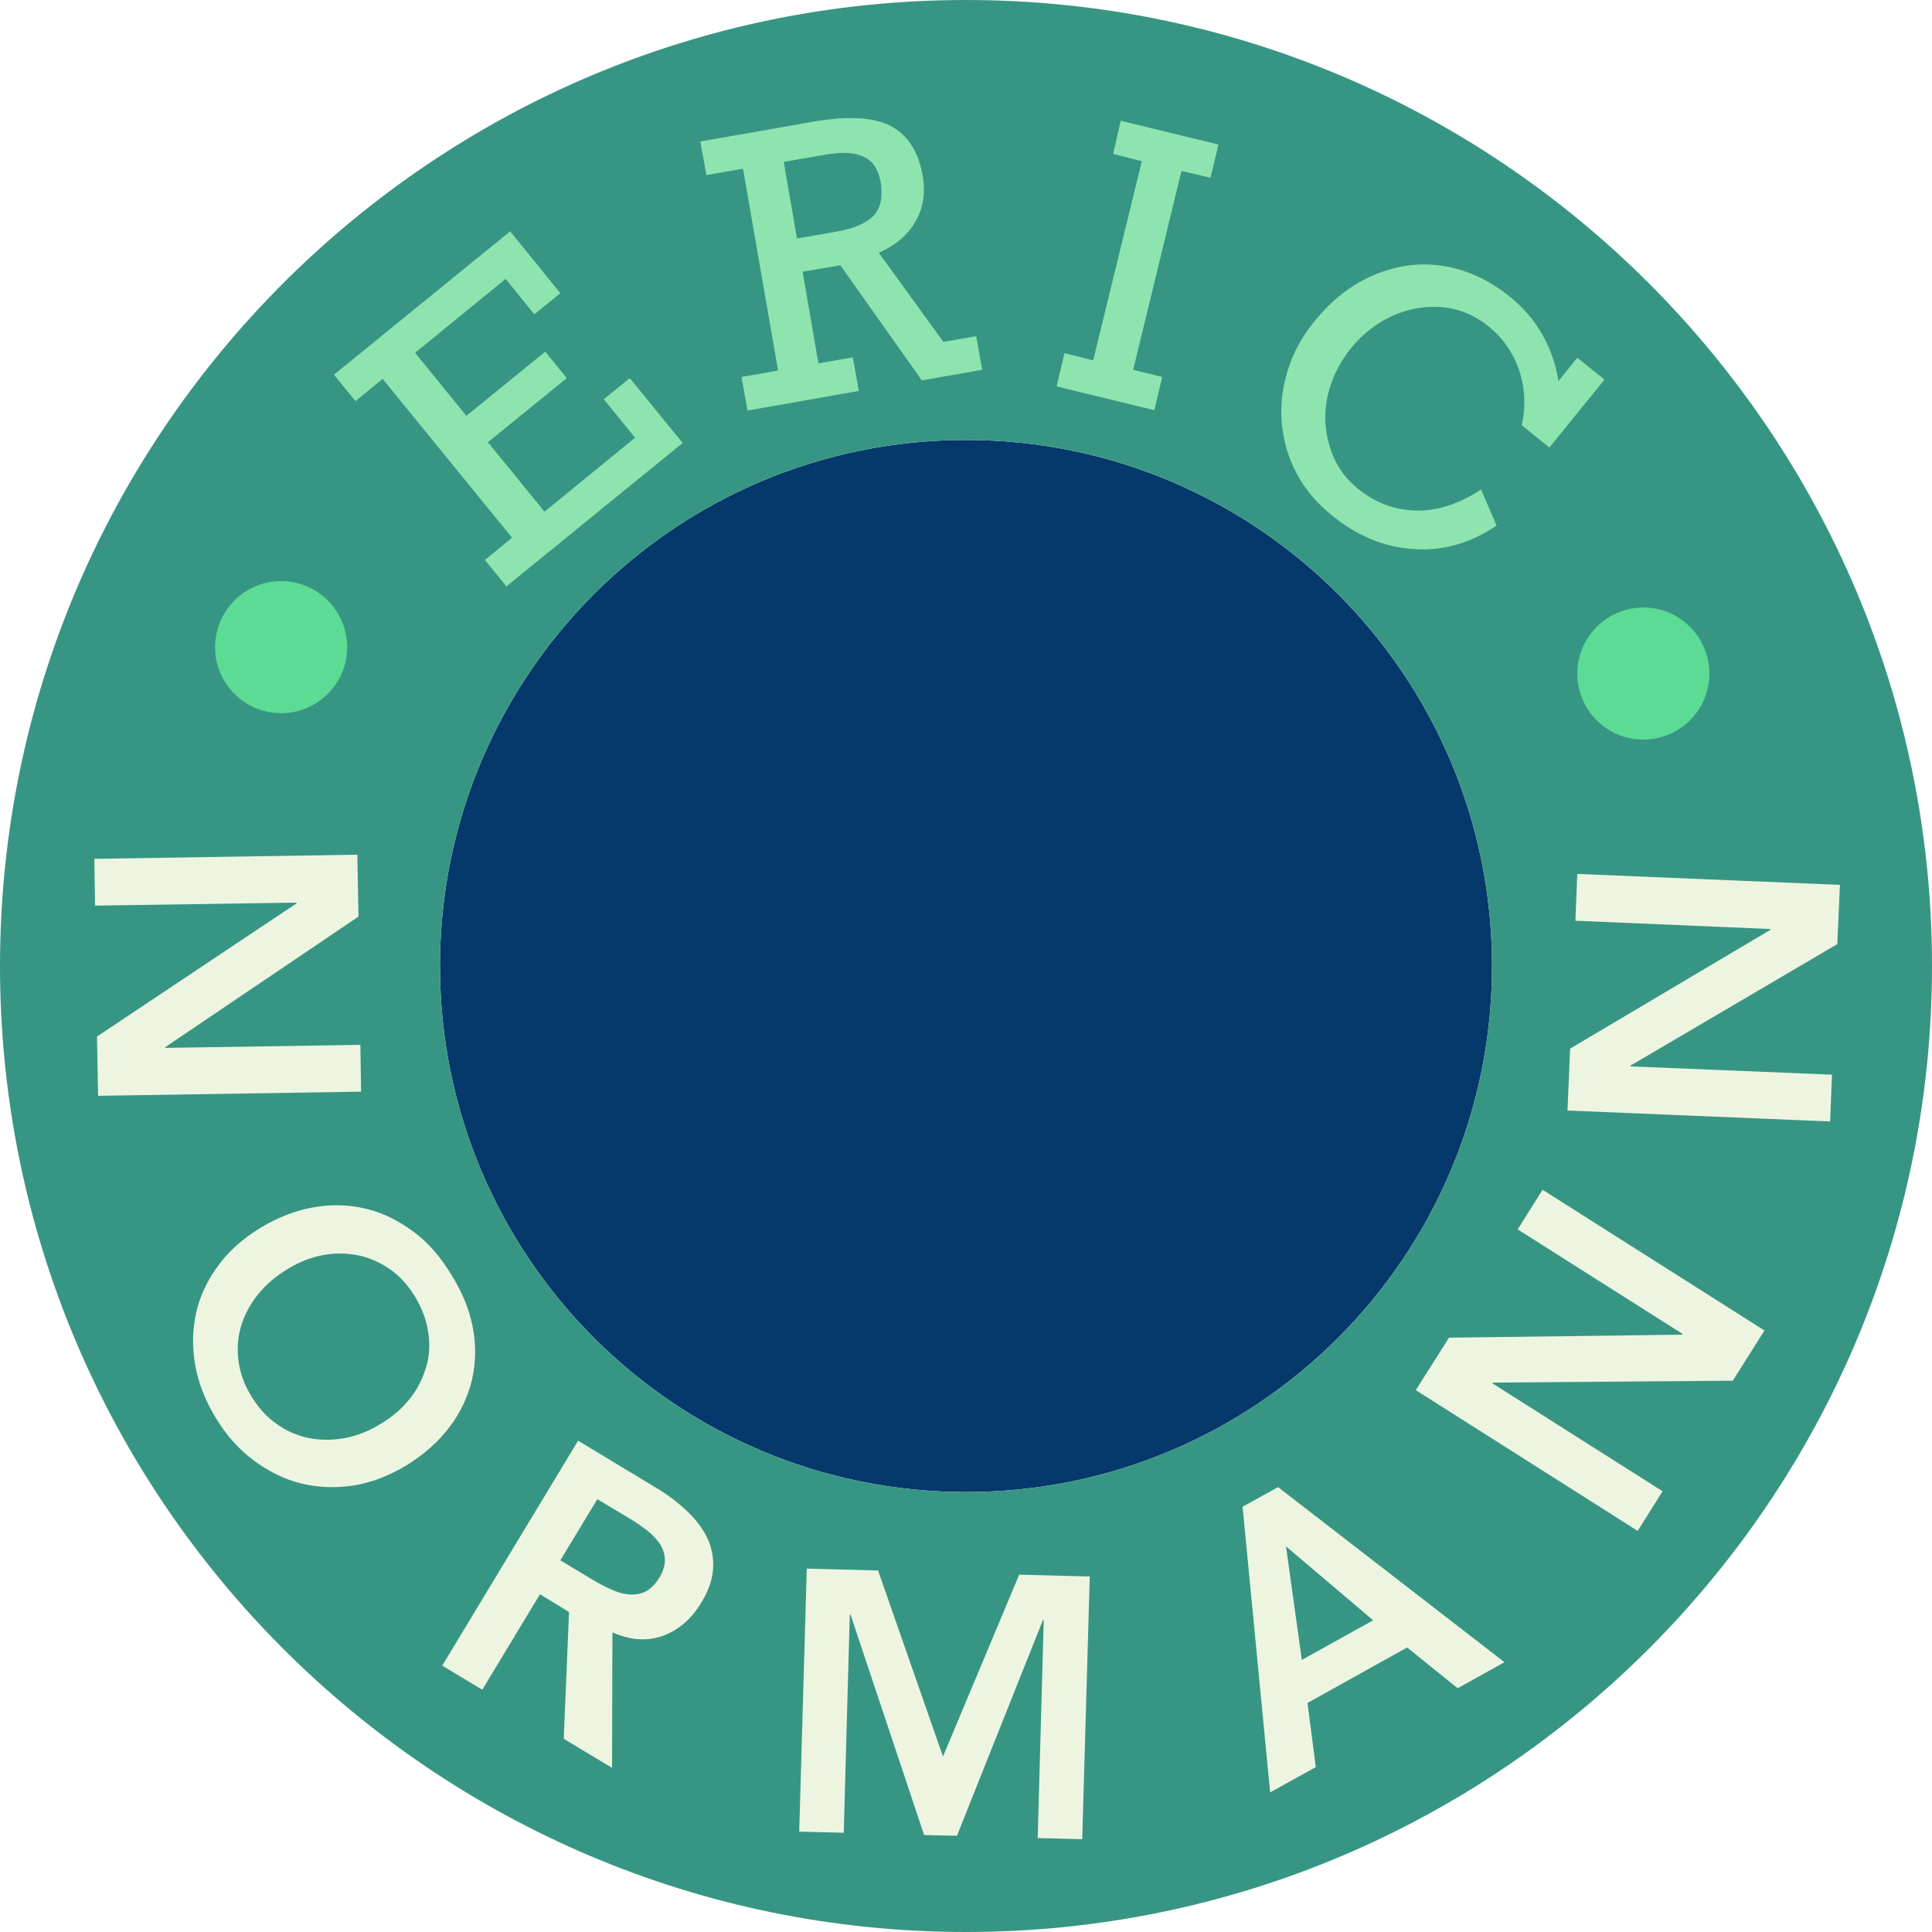
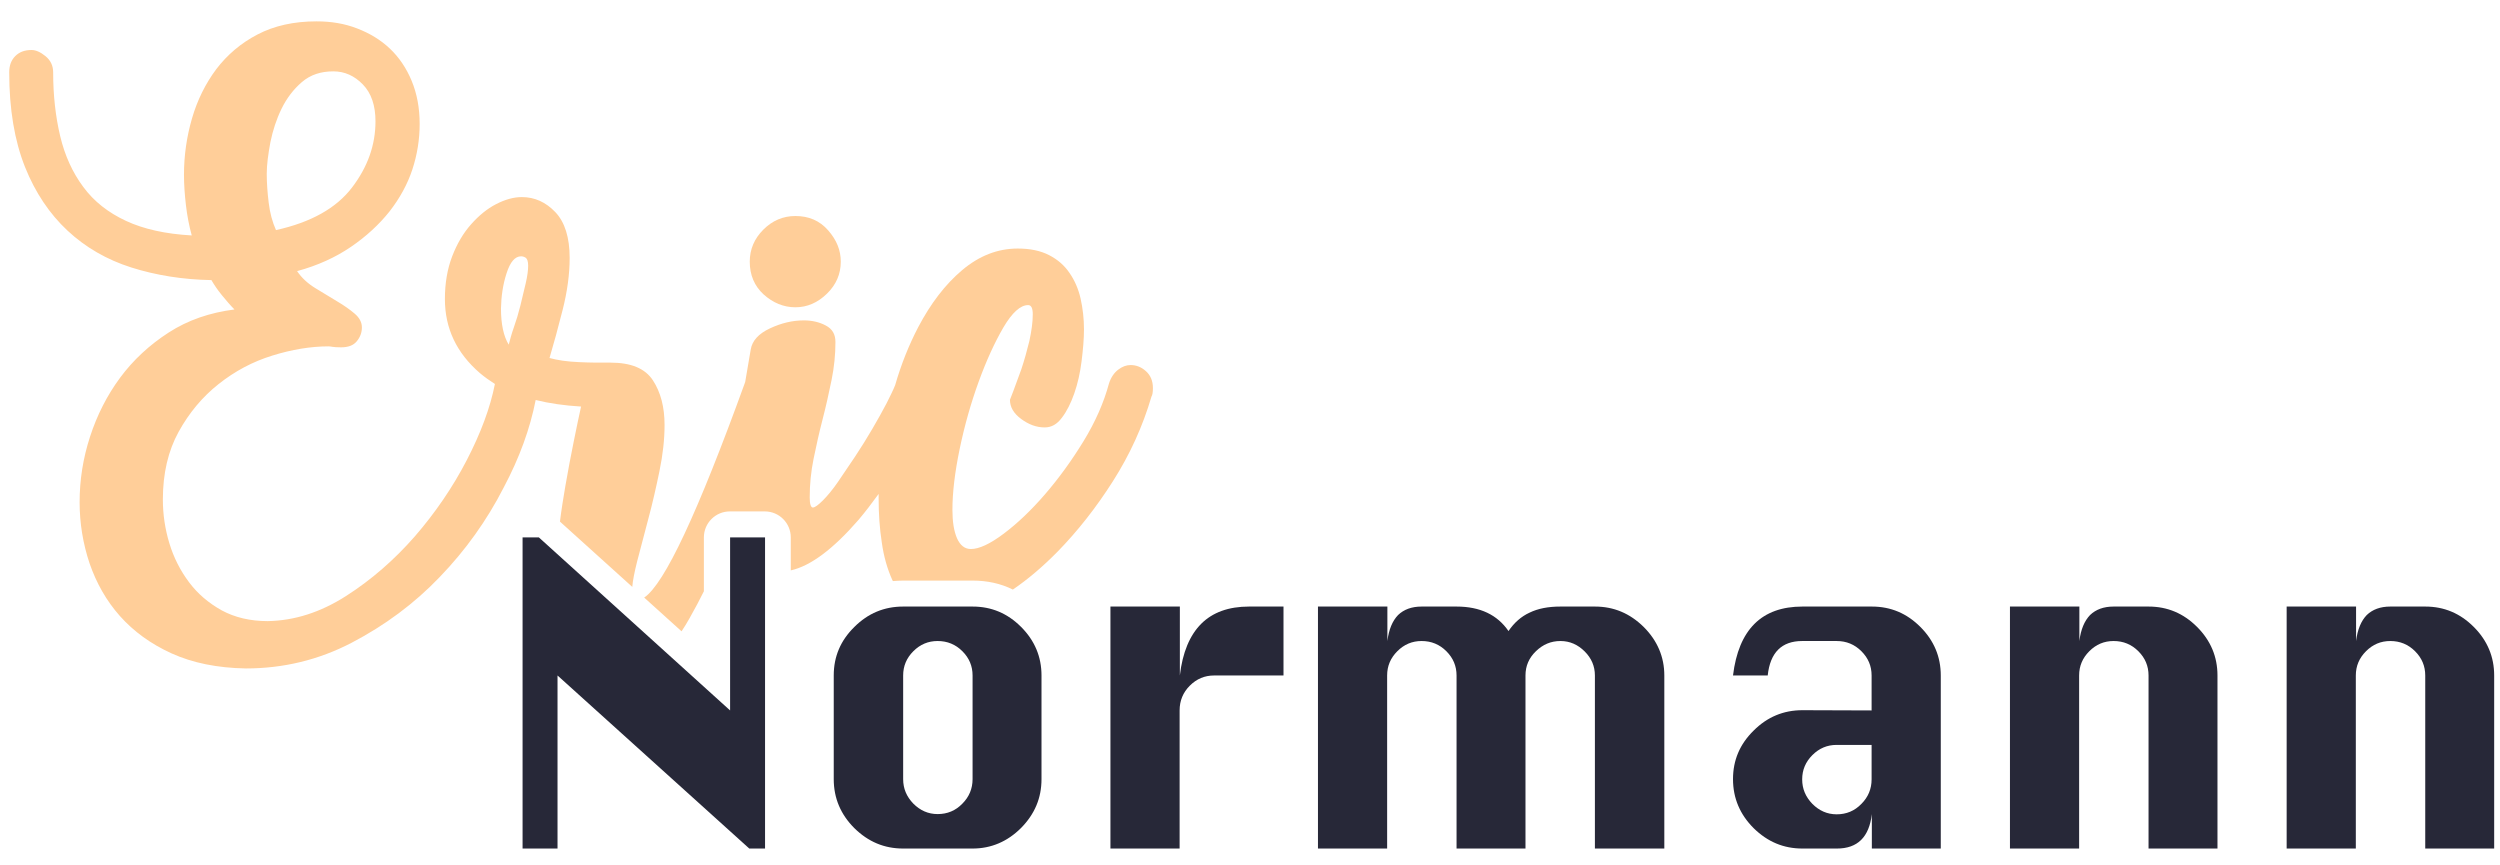
- <svg xmlns="http://www.w3.org/2000/svg" version="1.2" baseProfile="tiny" id="Layer_1" x="0px" y="0px" viewBox="0 0 512 512" overflow="visible" xml:space="preserve">
-   <circle fill="#05386B" cx="256" cy="256" r="139.4" />
-   <path fill="#379683" d="M256,116.6c77,0,139.4,62.4,139.4,139.4c0,77-62.4,139.4-139.4,139.4c-77,0-139.4-62.4-139.4-139.4  C116.6,179,179,116.6,256,116.6 M256,0C114.8,0,0,114.8,0,256s114.8,256,256,256s256-114.8,256-256S397.2,0,256,0L256,0z" />
+ <svg xmlns="http://www.w3.org/2000/svg" version="1.2" baseProfile="tiny" id="Layer_1" x="0px" y="0px" viewBox="0 0 1030 356" overflow="visible" xml:space="preserve">
  <g>
-     <path fill="#8EE4AF" d="M141.6,83.3l-7.6-9.4l-24,19.6l13.6,16.7l20.9-17l5.7,7l-20.9,17l15,18.4l24-19.6l-8.3-10.2l6.9-5.6   l14,17.2l-46.7,38l-5.7-7l7.2-5.9l-34.3-42.1l-7.2,5.9l-5.7-7l46.7-38l13.3,16.4L141.6,83.3z" />
-     <path fill="#8EE4AF" d="M244.5,46.5c0.8,4.6,0.2,8.6-1.9,12.2c-2,3.6-5.3,6.3-9.7,8.3L250,90.6l8.7-1.5l1.6,8.9l-16,2.8l-21.6-30.5   l-10,1.7l4.2,24.3l9.1-1.6l1.6,8.9l-29.5,5.2l-1.6-8.9l9.7-1.7l-9.3-53.5l-9.7,1.7l-1.6-8.9l29.6-5.2c9.2-1.6,16.1-1.3,20.7,1   C240.5,35.7,243.4,40.1,244.5,46.5z M233.4,48.3c-0.6-3.3-2-5.6-4.4-6.7c-2.4-1.2-5.8-1.4-10.3-0.6l-11,1.9l3.5,20.3l10.4-1.8   c4.6-0.8,7.9-2.2,9.9-4.2C233.4,55.1,234,52.2,233.4,48.3z" />
-     <path fill="#8EE4AF" d="M313.1,45.3L300.3,98l7.7,1.9l-2.1,8.8l-25.9-6.3l2.1-8.8l7.6,1.9l12.9-52.8l-7.6-1.9L297,32l25.9,6.3   l-2.1,8.8L313.1,45.3z" />
-     <path fill="#8EE4AF" d="M413,101l5-6.2l7.2,5.8l-14.6,18l-7.3-5.9c1.1-5.1,0.8-10-0.7-14.6c-1.6-4.6-4.3-8.5-8.1-11.6   c-3.7-3-7.8-4.7-12.3-5.1c-4.5-0.4-8.9,0.4-13.2,2.3c-4.3,2-7.9,4.8-11,8.6c-3.1,3.9-5.2,8.2-6.2,12.8c-1,4.7-0.7,9.2,0.7,13.6   c1.4,4.4,3.9,8.1,7.6,11c4.5,3.6,9.6,5.5,15.3,5.6c5.7,0.1,11.4-1.8,17.1-5.6l4.1,9.6c-7,4.7-14.4,6.8-22.1,6.2   c-7.7-0.5-14.9-3.5-21.5-8.9c-5.5-4.4-9.2-9.6-11.4-15.7c-2.1-6-2.6-12.2-1.4-18.5c1.2-6.3,3.9-12.1,8.2-17.3   c4.6-5.7,9.9-9.8,15.9-12.3s12.1-3.3,18.3-2.3c6.2,1,12,3.7,17.5,8.1c3.7,3,6.5,6.3,8.6,10C410.9,92.5,412.3,96.5,413,101z" />
+     <path fill="#FFCE99" d="M327.7,126.6c4.9,0,9.2-1.9,13-5.6s5.7-8.1,5.7-13.2c0-4.7-1.7-8.9-5.2-12.9s-8-5.9-13.5-5.9   c-5.1,0-9.5,1.9-13.2,5.6s-5.6,8.1-5.6,13.2c0,5.5,1.9,10,5.7,13.5C318.5,124.8,322.9,126.6,327.7,126.6z" />
+     <path fill="#FFCE99" d="M265.4,246.2l15.4,13.9c1.2-1.8,2.3-3.6,3.3-5.4c2.3-4.1,4.3-7.8,5.9-11.1v-22.2c0-5.9,4.8-10.7,10.7-10.7   h14.4c5.9,0,10.7,4.8,10.7,10.7V235c8.1-1.8,17.4-8.7,27.9-20.8c2.7-3.2,5.4-6.7,8.3-10.7c0,0.7,0,1.4,0,2.1   c0,6.1,0.4,12.1,1.3,17.9c0.8,5.8,2.3,11,4.4,15.6c0.1,0.1,0.1,0.2,0.2,0.3c1.4-0.1,2.8-0.2,4.2-0.2h28.6c6,0,11.6,1.2,16.6,3.7   c6.3-4.3,12.4-9.5,18.5-15.7c8.1-8.3,15.7-17.9,22.7-28.9s12.3-22.6,15.9-34.9c0.4-0.6,0.6-1.8,0.6-3.5c0-3-1-5.3-2.9-7   s-4-2.5-6.3-2.5c-1.7,0-3.4,0.6-5.1,1.9c-1.7,1.3-3,3.2-3.8,5.7c-2.1,7.8-5.6,15.8-10.5,23.8s-10.2,15.3-15.9,21.9   s-11.4,12-17,16.2s-10.1,6.3-13.5,6.3c-2.5,0-4.4-1.5-5.7-4.4c-1.3-3-1.9-6.9-1.9-11.7c0-7.2,1-15.6,3-25.2   c2-9.6,4.6-18.8,7.8-27.6c3.2-8.8,6.6-16.2,10.2-22.4c3.6-6.1,7-9.2,10.2-9.2c1.3,0,1.9,1.3,1.9,3.8c0,3.2-0.5,6.8-1.4,11   c-1,4.1-2.1,8-3.3,11.6c-1.3,3.6-2.4,6.6-3.3,9l-1.4,3.6c0,3,1.5,5.6,4.6,7.9s6.3,3.5,9.7,3.5c2.8,0,5.1-1.3,7.1-4   c2-2.6,3.7-6,5.1-10s2.4-8.4,3-13.2s1-9.2,1-13.2c0-4.4-0.5-8.7-1.4-12.7s-2.5-7.6-4.6-10.6c-2.1-3.1-4.9-5.5-8.4-7.3   s-7.8-2.7-12.9-2.7c-8.3,0-15.9,3-22.9,8.9s-13,13.8-18.1,23.5c-3.8,7.3-7,15.2-9.5,23.9c-0.8,2-2,4.4-3.5,7.4   c-1.7,3.3-3.7,6.8-5.9,10.6c-2.2,3.8-4.6,7.6-7.1,11.4l-7.1,10.5c-2.2,3.2-4.3,5.7-6.2,7.6s-3.3,2.9-4.1,2.9   c-0.8,0-1.3-1.4-1.3-4.1c0-5.3,0.5-10.6,1.6-16s2.3-10.8,3.7-16.2c1.4-5.4,2.6-10.8,3.7-16.2s1.6-10.6,1.6-15.7   c0-3.2-1.3-5.4-4-6.8c-2.6-1.4-5.7-2.1-9-2.1c-4.7,0-9.3,1.1-14,3.3s-7.3,5.1-7.9,8.7l-2.3,13.5c-0.1,0.2-0.2,0.3-0.2,0.5   C287.5,211.2,273.8,240.6,265.4,246.2z" />
+     <path fill="#FFCE99" d="M220.7,164.8c5.6,1.4,11.9,2.3,18.7,2.7c-0.8,3.8-1.9,8.6-3,14.3c-1.2,5.7-2.3,11.9-3.5,18.6   c-0.8,4.7-1.6,9.6-2.2,14.5l29.8,26.9c0.2-2.6,0.9-6.1,2-10.5l4.6-17.5c1.7-6.3,3.2-12.9,4.6-19.7s2.1-13.1,2.1-19   c0-7.4-1.6-13.5-4.8-18.4s-9-7.3-17.5-7.3h-5.9c-2.2,0-4.5-0.1-7-0.2c-2.4-0.1-4.7-0.3-6.8-0.6s-3.9-0.7-5.4-1.1   c1.7-5.7,3.5-12.3,5.4-19.8s2.9-14.7,2.9-21.4c0-8.5-2-14.8-5.9-18.9s-8.5-6.2-13.8-6.2c-3.4,0-6.9,1-10.6,2.9s-7.1,4.7-10.3,8.3   s-5.8,8-7.8,13.2s-3,11.1-3,17.6c0,12.1,4.8,22.2,14.4,30.5c1.9,1.6,4,3.1,6.2,4.5c-1.9,9.7-5.8,20.2-11.6,31.4s-13,21.7-21.4,31.4   c-8.5,9.7-17.9,17.9-28.4,24.6c-10.5,6.7-21.2,10.1-32.2,10.3c-7.2,0-13.5-1.5-18.9-4.4c-5.4-3-9.9-6.8-13.5-11.6s-6.3-10.1-8.1-16   c-1.8-5.9-2.7-12-2.7-18.1c0-10.8,2.2-20.1,6.5-27.9c4.3-7.8,9.8-14.4,16.5-19.7s14-9.2,22.1-11.7c8-2.5,15.8-3.8,23.2-3.8   c0.4,0,1,0.1,1.6,0.2s1.8,0.2,3.5,0.2c3,0,5.1-0.8,6.5-2.5s2.1-3.6,2.1-5.7c0-2.1-1-4-3-5.7s-4.4-3.4-7.3-5.1l-8.9-5.4   c-3.1-1.9-5.6-4.2-7.5-7c8.5-2.3,15.9-5.7,22.2-10s11.6-9.2,15.9-14.6c4.2-5.4,7.4-11.2,9.4-17.3s3-12.4,3-18.7   c0-6.6-1.1-12.5-3.3-17.8s-5.2-9.7-9-13.3s-8.3-6.3-13.5-8.3s-10.7-2.9-16.7-2.9c-9.3,0-17.4,1.8-24.3,5.4s-12.5,8.4-17,14.3   c-4.4,5.9-7.8,12.7-10,20.3S75.8,64.1,75.8,72c0,4,0.3,8.2,0.8,12.5S77.9,93,79,97c-10.8-0.6-19.8-2.6-27.1-6s-13.2-8-17.6-14   c-4.4-5.9-7.6-12.9-9.5-20.9s-2.9-16.8-2.9-26.3c0-2.8-1.1-5-3.2-6.7s-4-2.5-5.7-2.5c-2.8,0-5,0.8-6.7,2.5S3.8,27,3.8,29.8   C3.8,45,6,58,10.3,68.8C14.5,79.3,20.4,88.1,27.8,95s16.2,12,26.3,15.2s21.2,5,33,5.2c1.1,1.9,2.5,4,4.3,6.2s3.5,4.2,5.2,5.9   c-10.2,1.3-19.2,4.4-27.1,9.5s-14.6,11.3-20,18.6S40,171,37.1,179.9c-2.9,8.9-4.3,17.9-4.3,27c0,8.7,1.4,17.1,4.1,25.2   c2.8,8.1,6.9,15.4,12.5,21.7s12.7,11.5,21.3,15.4c8.6,3.9,18.8,6,30.6,6.2c15.4,0,30-3.5,43.6-10.6s25.8-16.1,36.3-27.1   c10.6-11,19.4-23.3,26.3-36.8C214.1,188.5,218.4,176.5,220.7,164.8z M111.4,58.6c1-4.9,2.5-9.5,4.6-13.8s4.9-8,8.4-11   s7.8-4.4,12.9-4.4c4.7,0,8.7,1.8,12.2,5.4s5.2,8.7,5.2,15.2c0,9.7-3.2,18.8-9.7,27.3s-16.9,14.3-31.3,17.5c-1.5-3.4-2.5-7.1-3-11.3   c-0.5-4.1-0.8-8.1-0.8-11.9S110.5,63.5,111.4,58.6z M208.7,112.6c1.5-4.7,3.5-7,6-7c0.6,0,1.3,0.2,1.9,0.6c0.6,0.4,1,1.5,1,3.2   c0,1.9-0.3,4.3-1,7.3s-1.4,6-2.2,9.2s-1.7,6.2-2.7,9s-1.6,5.2-2.1,7.1c-2.1-3.4-3.2-8.4-3.2-14.9   C206.5,122.1,207.2,117.2,208.7,112.6z" />
  </g>
  <g>
-     <path fill="#EDF5E1" d="M94.7,226.5l0.3,16.4l-51.2,34.6l0,0.2l51.7-0.8l0.2,12.4L26,290.4l-0.3-15.7l52.9-35.3l0-0.2L25.2,240   L25,227.6L94.7,226.5z" />
-     <path fill="#EDF5E1" d="M69,325.4c4.8-2.9,9.6-4.7,14.4-5.5s9.5-0.6,13.9,0.5c4.4,1.1,8.5,3.2,12.4,6.1s7.1,6.7,9.9,11.3   c2.9,4.6,4.8,9.3,5.7,14c0.9,4.7,0.8,9.3-0.2,13.8c-1.1,4.5-3,8.7-6,12.6c-2.9,3.9-6.8,7.3-11.5,10.2c-4.7,2.8-9.4,4.6-14.1,5.3   c-4.8,0.7-9.4,0.5-13.8-0.6c-4.4-1.1-8.6-3.2-12.5-6.1c-3.9-2.9-7.3-6.7-10.1-11.4c-2.8-4.6-4.6-9.3-5.4-14s-0.7-9.3,0.3-13.8   c1-4.4,3-8.6,5.9-12.5C60.6,331.6,64.3,328.3,69,325.4z M76.4,336.2c-3.2,1.9-5.9,4.2-8,6.8c-2.1,2.6-3.6,5.4-4.5,8.4   c-0.9,3-1.1,6.1-0.7,9.2c0.4,3.2,1.5,6.3,3.4,9.4c1.9,3.1,4.1,5.6,6.8,7.4c2.6,1.9,5.5,3.1,8.5,3.7c3,0.6,6.2,0.6,9.5,0   c3.3-0.6,6.5-1.9,9.7-3.9c3-1.8,5.5-4,7.5-6.5c2-2.5,3.4-5.3,4.3-8.3c0.9-3,1.1-6,0.6-9.2c-0.4-3.2-1.6-6.3-3.4-9.4   c-1.9-3.1-4.1-5.6-6.7-7.4c-2.6-1.8-5.4-3.1-8.4-3.7c-3-0.6-6.1-0.7-9.3-0.1C82.4,333.2,79.4,334.4,76.4,336.2z" />
-     <path fill="#EDF5E1" d="M153.2,381.8l20.7,12.5c2.9,1.7,5.5,3.7,7.8,5.8c2.3,2.1,4.2,4.5,5.5,7c1.3,2.5,1.9,5.3,1.8,8.2   s-1.1,6.1-3.2,9.5c-2.6,4.3-6,7.2-10.1,8.7c-4.2,1.5-8.6,1.2-13.4-0.9l-0.1,35.9l-12.8-7.7l1.4-33.6l-7.7-4.7l-15.3,25.3l-10.6-6.4   L153.2,381.8z M156.8,418.5c1.5,0.9,3.1,1.8,4.7,2.5c1.6,0.8,3.2,1.3,4.8,1.5c1.6,0.2,3.1,0,4.5-0.6c1.4-0.6,2.8-1.9,4-3.9   c1-1.7,1.5-3.4,1.4-4.9c-0.1-1.5-0.6-2.9-1.4-4.1c-0.9-1.2-2-2.4-3.3-3.4c-1.3-1-2.7-2-4-2.8l-9.2-5.5l-9.8,16.2L156.8,418.5z" />
-     <path fill="#EDF5E1" d="M213.8,415.7l18.9,0.5l17.2,49.3l20.2-48.2l18.7,0.5l-2,69.6l-11.8-0.3l1.6-57.8l-0.2,0l-22.8,57.2   l-8.7-0.2l-19.5-58.4l-0.2,0l-1.6,57.8l-11.8-0.3L213.8,415.7z" />
-     <path fill="#EDF5E1" d="M329.3,399.3l9.4-5.2l60,46.4l-12.4,6.9l-13.4-10.8l-26.4,14.7l2.2,17l-12.1,6.7L329.3,399.3z M363.9,429.4   l-23.1-19.6l4.2,30.1L363.9,429.4z" />
-     <path fill="#EDF5E1" d="M375.2,368.4l8.8-13.9l61.8-0.8l0.1-0.2l-43.7-27.7l6.6-10.5l58.8,37.3l-8.4,13.3l-63.6,0.5l-0.1,0.2   l45.1,28.6l-6.6,10.5L375.2,368.4z" />
-     <path fill="#EDF5E1" d="M415.4,294.3l0.7-16.4l53.1-31.5l0-0.2l-51.7-2.2l0.5-12.4l69.6,2.9l-0.7,15.7l-54.8,32.2l0,0.2l53.4,2.2   l-0.5,12.4L415.4,294.3z" />
+     <g>
+       <path fill="#272838" d="M215.3,349.6V221.4h6.7l78.8,71.3v-71.3h14.4v128.2h-6.5l-79-71.3v71.3L215.3,349.6L215.3,349.6z" />
+     </g>
+     <g>
+       <path fill="#272838" d="M372.1,249.9h28.6c7.8,0,14.4,2.8,20,8.4c5.6,5.6,8.4,12.3,8.4,20V321c0,7.8-2.8,14.4-8.4,20.1    c-5.6,5.6-12.3,8.5-20,8.5h-28.6c-7.8,0-14.4-2.8-20.1-8.4c-5.6-5.6-8.5-12.3-8.5-20.2v-42.7c0-7.8,2.8-14.4,8.5-20    C357.6,252.7,364.3,249.9,372.1,249.9z M372.1,278.3V321c0,3.9,1.4,7.2,4.2,10.1c2.8,2.8,6.1,4.3,10,4.3c4,0,7.4-1.4,10.2-4.3    c2.8-2.8,4.2-6.2,4.2-10.1v-42.7c0-3.9-1.4-7.2-4.2-10c-2.8-2.8-6.2-4.2-10.2-4.2c-3.9,0-7.2,1.4-10,4.2    C373.5,271.1,372.1,274.4,372.1,278.3z" />
+     </g>
+     <g>
+       <path fill="#272838" d="M486.1,349.6h-28.6v-99.7h28.6v28.4c1.1-9.5,4.1-16.6,8.8-21.3c4.7-4.7,11.3-7.1,19.7-7.1h14.2v28.4h-28.6    c-3.9,0-7.2,1.4-10,4.2c-2.8,2.8-4.2,6.2-4.2,10.2v56.9H486.1z" />
+     </g>
+     <g>
+       <path fill="#272838" d="M628.5,349.6h-28.4v-71.3c0-3.9-1.4-7.2-4.2-10s-6.2-4.2-10.2-4.2c-3.9,0-7.2,1.4-10,4.2    c-2.8,2.8-4.2,6.1-4.2,10v71.3H543v-99.7h28.6v14.2c0.6-4.8,2.1-8.3,4.4-10.7c2.4-2.3,5.6-3.5,9.7-3.5h14.4    c9.7,0,16.8,3.4,21.4,10.1c2.3-3.4,5.2-6,8.7-7.6c3.5-1.7,7.7-2.5,12.7-2.5h14.2c7.8,0,14.4,2.8,20.1,8.4c5.6,5.6,8.5,12.3,8.5,20    v71.3h-28.6v-71.3c0-3.8-1.4-7.1-4.2-9.9s-6.1-4.3-10-4.3s-7.2,1.4-10.1,4.2c-2.9,2.8-4.3,6.1-4.3,10L628.5,349.6L628.5,349.6z" />
+     </g>
+     <g>
+       <path fill="#272838" d="M771.1,292.7v-14.4c0-3.9-1.4-7.2-4.2-10s-6.2-4.2-10.2-4.2h-14.2c-8.4,0-13.2,4.7-14.2,14.2H714    c2.3-18.9,11.8-28.4,28.6-28.4h28.6c7.8,0,14.4,2.8,20,8.4c5.6,5.6,8.4,12.3,8.4,20v71.3h-28.4v-14.2c-1.1,9.5-5.9,14.2-14.4,14.2    h-14.2c-7.8,0-14.4-2.8-20.1-8.4c-5.6-5.6-8.5-12.3-8.5-20.2c0-7.8,2.8-14.4,8.5-20c5.6-5.6,12.3-8.4,20.1-8.4L771.1,292.7    L771.1,292.7z M771.1,306.9h-14.4c-3.9,0-7.2,1.4-10,4.2c-2.8,2.8-4.2,6.1-4.2,10s1.4,7.2,4.2,10.1c2.8,2.8,6.1,4.3,10,4.3    c4,0,7.4-1.4,10.2-4.3c2.8-2.8,4.2-6.2,4.2-10.1V306.9z" />
+     </g>
+     <g>
+       <path fill="#272838" d="M828.1,349.6v-99.7h28.6v14.2c0.6-4.8,2.1-8.3,4.4-10.7c2.4-2.3,5.6-3.5,9.7-3.5h14.4    c7.8,0,14.4,2.8,20,8.4s8.4,12.3,8.4,20v71.3h-28.4v-71.3c0-3.9-1.4-7.2-4.2-10s-6.2-4.2-10.2-4.2c-3.9,0-7.2,1.4-10,4.2    c-2.8,2.8-4.2,6.1-4.2,10v71.3L828.1,349.6L828.1,349.6z" />
+     </g>
+     <g>
+       <path fill="#272838" d="M942.1,349.6v-99.7h28.6v14.2c0.6-4.8,2.1-8.3,4.4-10.7c2.4-2.3,5.6-3.5,9.7-3.5h14.4    c7.8,0,14.4,2.8,20,8.4c5.6,5.6,8.4,12.3,8.4,20v71.3h-28.4v-71.3c0-3.9-1.4-7.2-4.2-10s-6.2-4.2-10.2-4.2c-3.9,0-7.2,1.4-10,4.2    c-2.8,2.8-4.2,6.1-4.2,10v71.3L942.1,349.6L942.1,349.6z" />
+     </g>
  </g>
-   <circle fill="#5CDB95" cx="74.5" cy="171.5" r="17.5" />
-   <circle fill="#5CDB95" cx="435.5" cy="178.5" r="17.5" />
</svg>
